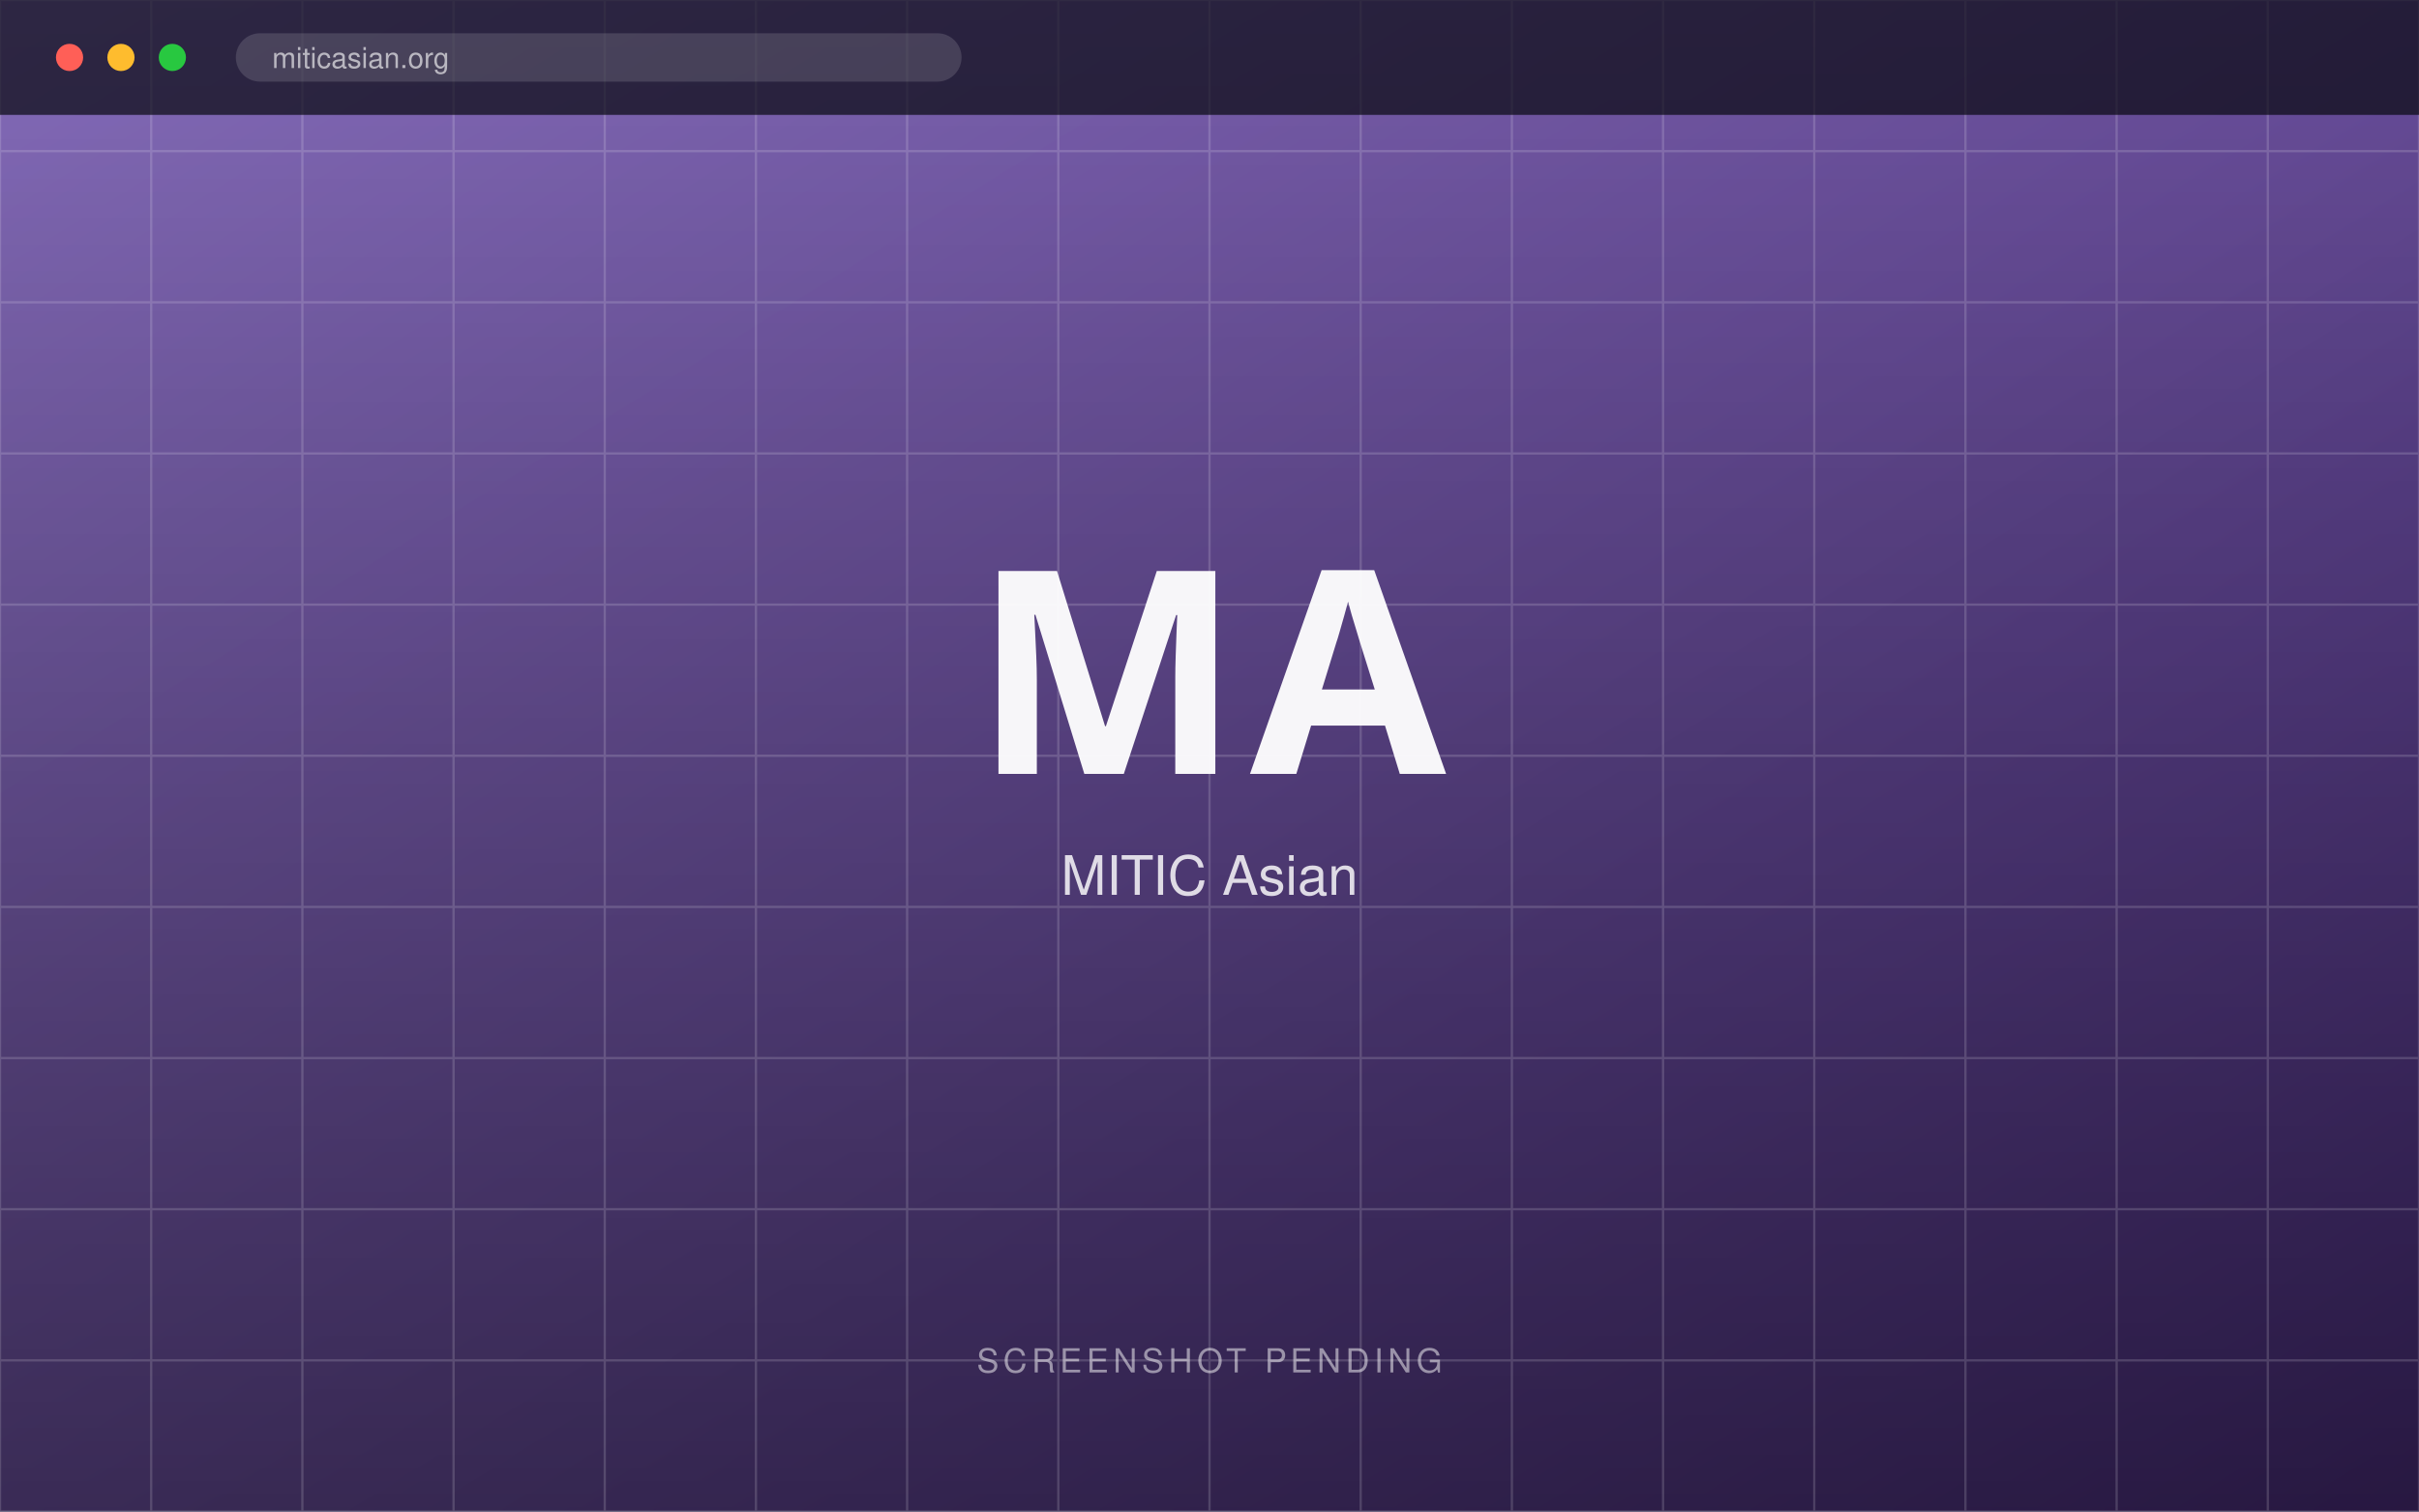
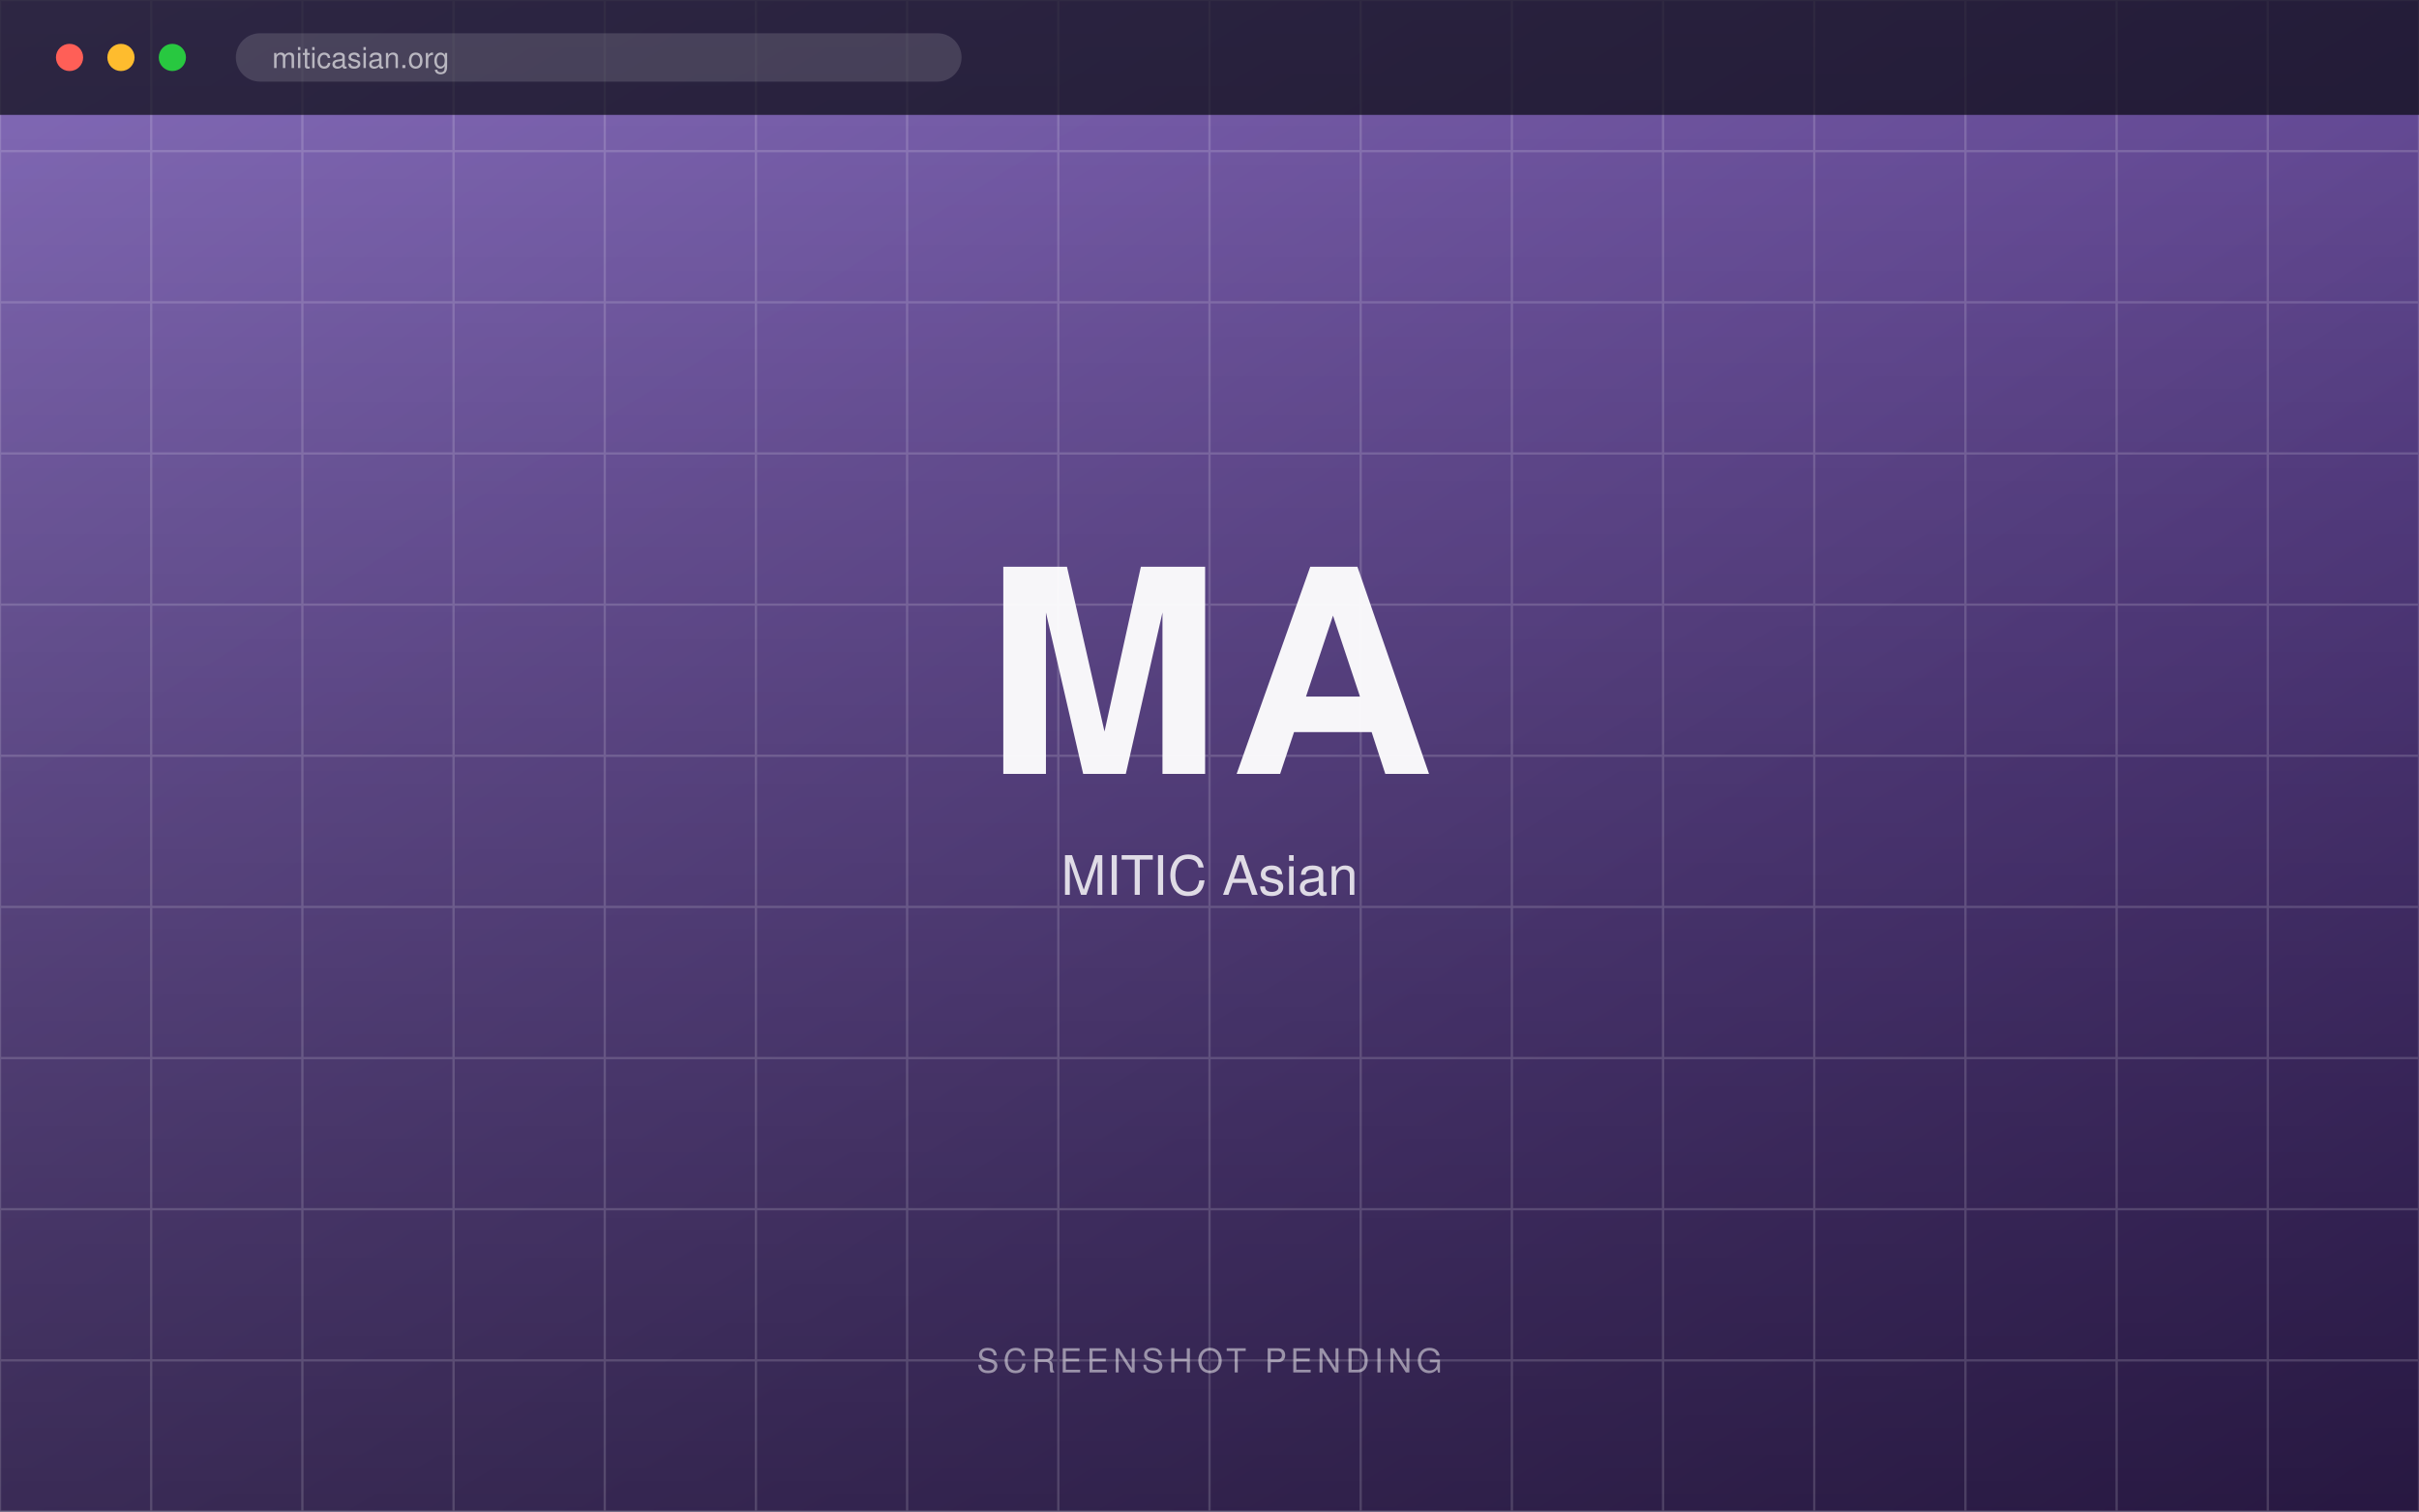
<svg xmlns="http://www.w3.org/2000/svg" viewBox="0 0 1600 1000" width="1600" height="1000" role="img" aria-label="MITIC Asian">
  <defs>
    <linearGradient id="g" x1="0" y1="0" x2="1" y2="1">
      <stop offset="0%" stop-color="#9B7BD4" stop-opacity=".85" />
      <stop offset="100%" stop-color="#4A2C7A" stop-opacity=".95" />
    </linearGradient>
    <linearGradient id="v" x1="0" y1="0" x2="0" y2="1">
      <stop offset="0%" stop-color="#000" stop-opacity="0" />
      <stop offset="100%" stop-color="#000" stop-opacity=".45" />
    </linearGradient>
  </defs>
  <rect width="1600" height="1000" fill="#101C2E" />
  <rect x="0" y="0" width="1600" height="1000" fill="url(#g)" />
  <rect x="0" y="0" width="1600" height="1000" fill="url(#v)" />
  <g opacity=".16" stroke="#fff" stroke-width="1.5">
    <line x1="0" y1="0" x2="1600" y2="0" />
    <line x1="0" y1="100" x2="1600" y2="100" />
    <line x1="0" y1="200" x2="1600" y2="200" />
    <line x1="0" y1="300" x2="1600" y2="300" />
    <line x1="0" y1="400" x2="1600" y2="400" />
    <line x1="0" y1="500" x2="1600" y2="500" />
    <line x1="0" y1="600" x2="1600" y2="600" />
    <line x1="0" y1="700" x2="1600" y2="700" />
    <line x1="0" y1="800" x2="1600" y2="800" />
    <line x1="0" y1="900" x2="1600" y2="900" />
    <line x1="0" y1="1000" x2="1600" y2="1000" />
    <line x1="0" y1="0" x2="0" y2="1000" />
    <line x1="100" y1="0" x2="100" y2="1000" />
    <line x1="200" y1="0" x2="200" y2="1000" />
    <line x1="300" y1="0" x2="300" y2="1000" />
    <line x1="400" y1="0" x2="400" y2="1000" />
    <line x1="500" y1="0" x2="500" y2="1000" />
    <line x1="600" y1="0" x2="600" y2="1000" />
    <line x1="700" y1="0" x2="700" y2="1000" />
    <line x1="800" y1="0" x2="800" y2="1000" />
    <line x1="900" y1="0" x2="900" y2="1000" />
    <line x1="1000" y1="0" x2="1000" y2="1000" />
    <line x1="1100" y1="0" x2="1100" y2="1000" />
    <line x1="1200" y1="0" x2="1200" y2="1000" />
    <line x1="1300" y1="0" x2="1300" y2="1000" />
    <line x1="1400" y1="0" x2="1400" y2="1000" />
    <line x1="1500" y1="0" x2="1500" y2="1000" />
    <line x1="1600" y1="0" x2="1600" y2="1000" />
  </g>
  <rect x="0" y="0" width="1600" height="76" fill="#04060C" opacity=".68" />
  <circle cx="46" cy="38" r="9" fill="#FF5F57" />
  <circle cx="80" cy="38" r="9" fill="#FEBC2E" />
  <circle cx="114" cy="38" r="9" fill="#28C840" />
  <rect x="156" y="22" width="480" height="32" rx="16" fill="#fff" opacity=".14" />
-   <text x="180" y="45" font-family="'Chakra Petch',Helvetica,Arial,sans-serif" font-size="19" fill="#fff" opacity=".62">miticasian.org</text>
-   <text x="800" y="512" text-anchor="middle" font-family="'Big Shoulders Display',Haettenschweiler,'Arial Narrow',sans-serif" font-size="188" font-weight="700" fill="#fff" opacity=".95" letter-spacing="6">MA</text>
-   <text x="800" y="592" text-anchor="middle" font-family="'Chakra Petch',Helvetica,Arial,sans-serif" font-size="36" font-weight="500" fill="#fff" opacity=".82">MITIC Asian</text>
-   <text x="800" y="908" text-anchor="middle" font-family="'Chakra Petch',Helvetica,Arial,sans-serif" font-size="22" fill="#fff" opacity=".5" letter-spacing="3">SCREENSHOT PENDING</text>
+   <text x="180" y="45" font-family="Archivo,Helvetica,Arial,sans-serif" font-size="19" fill="#fff" opacity=".62">miticasian.org</text>
+   <text x="800" y="512" text-anchor="middle" font-family="Archivo,Helvetica,Arial,sans-serif" font-size="188" font-weight="700" fill="#fff" opacity=".95" letter-spacing="6">MA</text>
+   <text x="800" y="592" text-anchor="middle" font-family="Archivo,Helvetica,Arial,sans-serif" font-size="36" font-weight="500" fill="#fff" opacity=".82">MITIC Asian</text>
+   <text x="800" y="908" text-anchor="middle" font-family="Archivo,Helvetica,Arial,sans-serif" font-size="22" fill="#fff" opacity=".5" letter-spacing="3">SCREENSHOT PENDING</text>
</svg>
